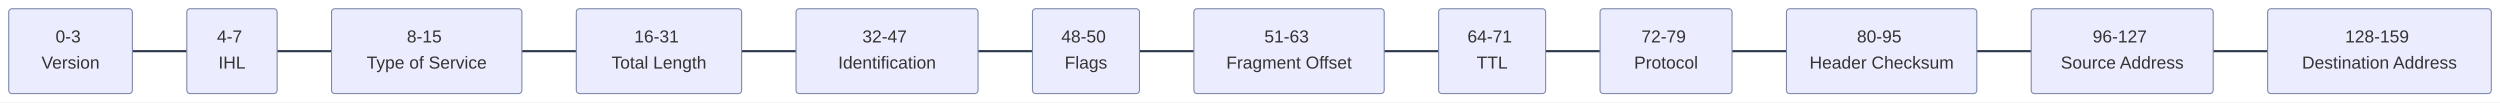
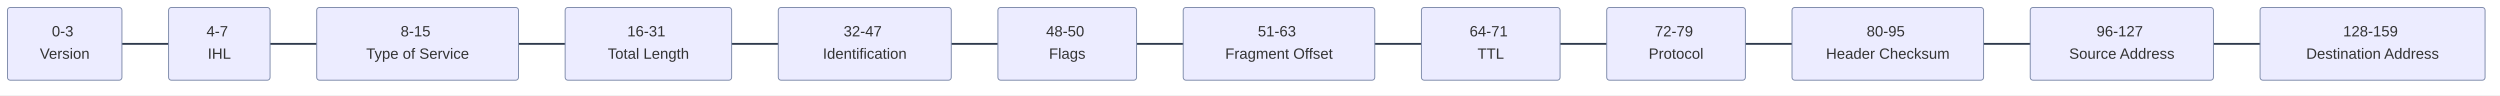
- <svg xmlns="http://www.w3.org/2000/svg" width="2296.47" height="94" viewBox="0 0 2296.47 94">
-   <rect x="0" y="0" width="2296.47" height="94" fill="#FFFFFF" />
+ <svg xmlns="http://www.w3.org/2000/svg" width="2680.039" height="102" viewBox="0 0 2680.039 102">
+   <rect x="0" y="0" width="2680.039" height="102" fill="#FFFFFF" />
  <defs>
    <marker id="arrow-0" viewBox="0 0 10 10" refX="5" refY="5" markerUnits="userSpaceOnUse" markerWidth="8" markerHeight="8" orient="auto">
      <path d="M 0 0 L 10 5 L 0 10 z" fill="#2F3B4D" stroke="#2F3B4D" stroke-width="1" stroke-dasharray="1,0" />
    </marker>
    <marker id="arrow-start-0" viewBox="0 0 10 10" refX="4.5" refY="5" markerUnits="userSpaceOnUse" markerWidth="8" markerHeight="8" orient="auto">
      <path d="M 0 5 L 10 10 L 10 0 z" fill="#2F3B4D" stroke="#2F3B4D" stroke-width="1" stroke-dasharray="1,0" />
    </marker>
  </defs>
-   <path id="edge-0" class="edgePath" data-edge-id="edge-0" d="M 121.586,47.000 L 139.086,47.000 L 154.086,47.000 L 171.586,47.000" fill="none" stroke="#2F3B4D" stroke-width="2" stroke-linecap="round" stroke-linejoin="round" />
-   <path id="edge-1" class="edgePath" data-edge-id="edge-1" d="M 254.551,47.000 L 272.051,47.000 L 287.051,47.000 L 304.551,47.000" fill="none" stroke="#2F3B4D" stroke-width="2" stroke-linecap="round" stroke-linejoin="round" />
-   <path id="edge-2" class="edgePath" data-edge-id="edge-2" d="M 479.377,47.000 L 496.877,47.000 L 511.877,47.000 L 529.377,47.000" fill="none" stroke="#2F3B4D" stroke-width="2" stroke-linecap="round" stroke-linejoin="round" />
-   <path id="edge-3" class="edgePath" data-edge-id="edge-3" d="M 681.238,47.000 L 698.738,47.000 L 713.738,47.000 L 731.238,47.000" fill="none" stroke="#2F3B4D" stroke-width="2" stroke-linecap="round" stroke-linejoin="round" />
-   <path id="edge-4" class="edgePath" data-edge-id="edge-4" d="M 898.409,47.000 L 915.909,47.000 L 930.909,47.000 L 948.409,47.000" fill="none" stroke="#2F3B4D" stroke-width="2" stroke-linecap="round" stroke-linejoin="round" />
-   <path id="edge-5" class="edgePath" data-edge-id="edge-5" d="M 1046.684,47.000 L 1064.184,47.000 L 1079.184,47.000 L 1096.684,47.000" fill="none" stroke="#2F3B4D" stroke-width="2" stroke-linecap="round" stroke-linejoin="round" />
-   <path id="edge-6" class="edgePath" data-edge-id="edge-6" d="M 1271.510,47.000 L 1289.010,47.000 L 1304.010,47.000 L 1321.510,47.000" fill="none" stroke="#2F3B4D" stroke-width="2" stroke-linecap="round" stroke-linejoin="round" />
-   <path id="edge-7" class="edgePath" data-edge-id="edge-7" d="M 1419.786,47.000 L 1437.286,47.000 L 1452.286,47.000 L 1469.786,47.000" fill="none" stroke="#2F3B4D" stroke-width="2" stroke-linecap="round" stroke-linejoin="round" />
-   <path id="edge-8" class="edgePath" data-edge-id="edge-8" d="M 1591.026,47.000 L 1608.526,47.000 L 1623.526,47.000 L 1641.026,47.000" fill="none" stroke="#2F3B4D" stroke-width="2" stroke-linecap="round" stroke-linejoin="round" />
-   <path id="edge-9" class="edgePath" data-edge-id="edge-9" d="M 1815.853,47.000 L 1833.353,47.000 L 1848.353,47.000 L 1865.853,47.000" fill="none" stroke="#2F3B4D" stroke-width="2" stroke-linecap="round" stroke-linejoin="round" />
-   <path id="edge-10" class="edgePath" data-edge-id="edge-10" d="M 2033.024,47.000 L 2050.524,47.000 L 2065.524,47.000 L 2083.024,47.000" fill="none" stroke="#2F3B4D" stroke-width="2" stroke-linecap="round" stroke-linejoin="round" />
-   <rect x="8.00" y="8.00" width="113.59" height="78.00" rx="3" ry="3" fill="#ECECFF" stroke="#7B88A8" stroke-width="1" stroke-linejoin="round" stroke-linecap="round" />
-   <text x="64.79" y="39.00" text-anchor="middle" font-family="trebuchet ms,verdana,arial,sans-serif" font-size="16" fill="#333333">
-     <tspan x="64.79" dy="0.00">0-3</tspan>
-     <tspan x="64.79" dy="24.00">Version</tspan>
+   <path id="edge-0" class="edgePath" data-edge-id="edge-0" d="M 130.720,47.000 L 148.220,47.000 L 163.220,47.000 L 180.720,47.000" fill="none" stroke="#2F3B4D" stroke-width="2" stroke-linecap="round" stroke-linejoin="round" />
+   <path id="edge-1" class="edgePath" data-edge-id="edge-1" d="M 289.524,47.000 L 307.024,47.000 L 322.024,47.000 L 339.524,47.000" fill="none" stroke="#2F3B4D" stroke-width="2" stroke-linecap="round" stroke-linejoin="round" />
+   <path id="edge-2" class="edgePath" data-edge-id="edge-2" d="M 555.848,47.000 L 573.348,47.000 L 588.348,47.000 L 605.848,47.000" fill="none" stroke="#2F3B4D" stroke-width="2" stroke-linecap="round" stroke-linejoin="round" />
+   <path id="edge-3" class="edgePath" data-edge-id="edge-3" d="M 784.329,47.000 L 801.829,47.000 L 816.829,47.000 L 834.329,47.000" fill="none" stroke="#2F3B4D" stroke-width="2" stroke-linecap="round" stroke-linejoin="round" />
+   <path id="edge-4" class="edgePath" data-edge-id="edge-4" d="M 1019.769,47.000 L 1037.269,47.000 L 1052.269,47.000 L 1069.769,47.000" fill="none" stroke="#2F3B4D" stroke-width="2" stroke-linecap="round" stroke-linejoin="round" />
+   <path id="edge-5" class="edgePath" data-edge-id="edge-5" d="M 1218.417,47.000 L 1235.917,47.000 L 1250.917,47.000 L 1268.417,47.000" fill="none" stroke="#2F3B4D" stroke-width="2" stroke-linecap="round" stroke-linejoin="round" />
+   <path id="edge-6" class="edgePath" data-edge-id="edge-6" d="M 1473.779,47.000 L 1491.279,47.000 L 1506.279,47.000 L 1523.779,47.000" fill="none" stroke="#2F3B4D" stroke-width="2" stroke-linecap="round" stroke-linejoin="round" />
+   <path id="edge-7" class="edgePath" data-edge-id="edge-7" d="M 1672.426,47.000 L 1689.926,47.000 L 1704.926,47.000 L 1722.426,47.000" fill="none" stroke="#2F3B4D" stroke-width="2" stroke-linecap="round" stroke-linejoin="round" />
+   <path id="edge-8" class="edgePath" data-edge-id="edge-8" d="M 1871.074,47.000 L 1888.574,47.000 L 1903.574,47.000 L 1921.074,47.000" fill="none" stroke="#2F3B4D" stroke-width="2" stroke-linecap="round" stroke-linejoin="round" />
+   <path id="edge-9" class="edgePath" data-edge-id="edge-9" d="M 2126.436,47.000 L 2143.936,47.000 L 2158.936,47.000 L 2176.436,47.000" fill="none" stroke="#2F3B4D" stroke-width="2" stroke-linecap="round" stroke-linejoin="round" />
+   <path id="edge-10" class="edgePath" data-edge-id="edge-10" d="M 2372.837,47.000 L 2390.337,47.000 L 2405.337,47.000 L 2422.837,47.000" fill="none" stroke="#2F3B4D" stroke-width="2" stroke-linecap="round" stroke-linejoin="round" />
+   <rect x="8.00" y="8.00" width="122.72" height="78.00" rx="3" ry="3" fill="#ECECFF" stroke="#7B88A8" stroke-width="1" stroke-linejoin="round" stroke-linecap="round" />
+   <text x="69.36" y="39.00" text-anchor="middle" font-family="trebuchet ms,verdana,arial,Noto Color Emoji,Apple Color Emoji,Segoe UI Emoji,sans-serif" font-size="16" fill="#333333">
+     <tspan x="69.36" dy="0.00">0-3</tspan>
+     <tspan x="69.36" dy="24.00">Version</tspan>
  </text>
-   <rect x="171.59" y="8.00" width="82.97" height="78.00" rx="3" ry="3" fill="#ECECFF" stroke="#7B88A8" stroke-width="1" stroke-linejoin="round" stroke-linecap="round" />
-   <text x="213.07" y="39.00" text-anchor="middle" font-family="trebuchet ms,verdana,arial,sans-serif" font-size="16" fill="#333333">
-     <tspan x="213.07" dy="0.00">4-7</tspan>
-     <tspan x="213.07" dy="24.00">IHL</tspan>
+   <rect x="180.72" y="8.00" width="108.80" height="78.00" rx="3" ry="3" fill="#ECECFF" stroke="#7B88A8" stroke-width="1" stroke-linejoin="round" stroke-linecap="round" />
+   <text x="235.12" y="39.00" text-anchor="middle" font-family="trebuchet ms,verdana,arial,Noto Color Emoji,Apple Color Emoji,Segoe UI Emoji,sans-serif" font-size="16" fill="#333333">
+     <tspan x="235.12" dy="0.00">4-7</tspan>
+     <tspan x="235.12" dy="24.00">IHL</tspan>
  </text>
-   <rect x="1865.85" y="8.00" width="167.17" height="78.00" rx="3" ry="3" fill="#ECECFF" stroke="#7B88A8" stroke-width="1" stroke-linejoin="round" stroke-linecap="round" />
-   <text x="1949.44" y="39.00" text-anchor="middle" font-family="trebuchet ms,verdana,arial,sans-serif" font-size="16" fill="#333333">
-     <tspan x="1949.44" dy="0.00">96-127</tspan>
-     <tspan x="1949.44" dy="24.00">Source Address</tspan>
+   <rect x="2176.44" y="8.00" width="196.40" height="78.00" rx="3" ry="3" fill="#ECECFF" stroke="#7B88A8" stroke-width="1" stroke-linejoin="round" stroke-linecap="round" />
+   <text x="2274.64" y="39.00" text-anchor="middle" font-family="trebuchet ms,verdana,arial,Noto Color Emoji,Apple Color Emoji,Segoe UI Emoji,sans-serif" font-size="16" fill="#333333">
+     <tspan x="2274.64" dy="0.00">96-127</tspan>
+     <tspan x="2274.64" dy="24.00">Source Address</tspan>
  </text>
-   <rect x="2083.02" y="8.00" width="205.45" height="78.00" rx="3" ry="3" fill="#ECECFF" stroke="#7B88A8" stroke-width="1" stroke-linejoin="round" stroke-linecap="round" />
-   <text x="2185.75" y="39.00" text-anchor="middle" font-family="trebuchet ms,verdana,arial,sans-serif" font-size="16" fill="#333333">
-     <tspan x="2185.75" dy="0.00">128-159</tspan>
-     <tspan x="2185.75" dy="24.00">Destination Address</tspan>
+   <rect x="2422.84" y="8.00" width="241.20" height="78.00" rx="3" ry="3" fill="#ECECFF" stroke="#7B88A8" stroke-width="1" stroke-linejoin="round" stroke-linecap="round" />
+   <text x="2543.44" y="39.00" text-anchor="middle" font-family="trebuchet ms,verdana,arial,Noto Color Emoji,Apple Color Emoji,Segoe UI Emoji,sans-serif" font-size="16" fill="#333333">
+     <tspan x="2543.44" dy="0.00">128-159</tspan>
+     <tspan x="2543.44" dy="24.00">Destination Address</tspan>
  </text>
-   <rect x="304.55" y="8.00" width="174.83" height="78.00" rx="3" ry="3" fill="#ECECFF" stroke="#7B88A8" stroke-width="1" stroke-linejoin="round" stroke-linecap="round" />
-   <text x="391.96" y="39.00" text-anchor="middle" font-family="trebuchet ms,verdana,arial,sans-serif" font-size="16" fill="#333333">
-     <tspan x="391.96" dy="0.00">8-15</tspan>
-     <tspan x="391.96" dy="24.00">Type of Service</tspan>
+   <rect x="339.52" y="8.00" width="216.32" height="78.00" rx="3" ry="3" fill="#ECECFF" stroke="#7B88A8" stroke-width="1" stroke-linejoin="round" stroke-linecap="round" />
+   <text x="447.69" y="39.00" text-anchor="middle" font-family="trebuchet ms,verdana,arial,Noto Color Emoji,Apple Color Emoji,Segoe UI Emoji,sans-serif" font-size="16" fill="#333333">
+     <tspan x="447.69" dy="0.00">8-15</tspan>
+     <tspan x="447.69" dy="24.00">Type of Service</tspan>
  </text>
-   <rect x="529.38" y="8.00" width="151.86" height="78.00" rx="3" ry="3" fill="#ECECFF" stroke="#7B88A8" stroke-width="1" stroke-linejoin="round" stroke-linecap="round" />
-   <text x="605.31" y="39.00" text-anchor="middle" font-family="trebuchet ms,verdana,arial,sans-serif" font-size="16" fill="#333333">
-     <tspan x="605.31" dy="0.00">16-31</tspan>
-     <tspan x="605.31" dy="24.00">Total Length</tspan>
+   <rect x="605.85" y="8.00" width="178.48" height="78.00" rx="3" ry="3" fill="#ECECFF" stroke="#7B88A8" stroke-width="1" stroke-linejoin="round" stroke-linecap="round" />
+   <text x="695.09" y="39.00" text-anchor="middle" font-family="trebuchet ms,verdana,arial,Noto Color Emoji,Apple Color Emoji,Segoe UI Emoji,sans-serif" font-size="16" fill="#333333">
+     <tspan x="695.09" dy="0.00">16-31</tspan>
+     <tspan x="695.09" dy="24.00">Total Length</tspan>
  </text>
-   <rect x="731.24" y="8.00" width="167.17" height="78.00" rx="3" ry="3" fill="#ECECFF" stroke="#7B88A8" stroke-width="1" stroke-linejoin="round" stroke-linecap="round" />
-   <text x="814.82" y="39.00" text-anchor="middle" font-family="trebuchet ms,verdana,arial,sans-serif" font-size="16" fill="#333333">
-     <tspan x="814.82" dy="0.00">32-47</tspan>
-     <tspan x="814.82" dy="24.00">Identification</tspan>
+   <rect x="834.33" y="8.00" width="185.44" height="78.00" rx="3" ry="3" fill="#ECECFF" stroke="#7B88A8" stroke-width="1" stroke-linejoin="round" stroke-linecap="round" />
+   <text x="927.05" y="39.00" text-anchor="middle" font-family="trebuchet ms,verdana,arial,Noto Color Emoji,Apple Color Emoji,Segoe UI Emoji,sans-serif" font-size="16" fill="#333333">
+     <tspan x="927.05" dy="0.00">32-47</tspan>
+     <tspan x="927.05" dy="24.00">Identification</tspan>
  </text>
-   <rect x="948.41" y="8.00" width="98.28" height="78.00" rx="3" ry="3" fill="#ECECFF" stroke="#7B88A8" stroke-width="1" stroke-linejoin="round" stroke-linecap="round" />
-   <text x="997.55" y="39.00" text-anchor="middle" font-family="trebuchet ms,verdana,arial,sans-serif" font-size="16" fill="#333333">
-     <tspan x="997.55" dy="0.00">48-50</tspan>
-     <tspan x="997.55" dy="24.00">Flags</tspan>
+   <rect x="1069.77" y="8.00" width="148.65" height="78.00" rx="3" ry="3" fill="#ECECFF" stroke="#7B88A8" stroke-width="1" stroke-linejoin="round" stroke-linecap="round" />
+   <text x="1144.09" y="39.00" text-anchor="middle" font-family="trebuchet ms,verdana,arial,Noto Color Emoji,Apple Color Emoji,Segoe UI Emoji,sans-serif" font-size="16" fill="#333333">
+     <tspan x="1144.09" dy="0.00">48-50</tspan>
+     <tspan x="1144.09" dy="24.00">Flags</tspan>
  </text>
-   <rect x="1096.68" y="8.00" width="174.83" height="78.00" rx="3" ry="3" fill="#ECECFF" stroke="#7B88A8" stroke-width="1" stroke-linejoin="round" stroke-linecap="round" />
-   <text x="1184.10" y="39.00" text-anchor="middle" font-family="trebuchet ms,verdana,arial,sans-serif" font-size="16" fill="#333333">
-     <tspan x="1184.10" dy="0.00">51-63</tspan>
-     <tspan x="1184.10" dy="24.00">Fragment Offset</tspan>
+   <rect x="1268.42" y="8.00" width="205.36" height="78.00" rx="3" ry="3" fill="#ECECFF" stroke="#7B88A8" stroke-width="1" stroke-linejoin="round" stroke-linecap="round" />
+   <text x="1371.10" y="39.00" text-anchor="middle" font-family="trebuchet ms,verdana,arial,Noto Color Emoji,Apple Color Emoji,Segoe UI Emoji,sans-serif" font-size="16" fill="#333333">
+     <tspan x="1371.10" dy="0.00">51-63</tspan>
+     <tspan x="1371.10" dy="24.00">Fragment Offset</tspan>
  </text>
-   <rect x="1321.51" y="8.00" width="98.28" height="78.00" rx="3" ry="3" fill="#ECECFF" stroke="#7B88A8" stroke-width="1" stroke-linejoin="round" stroke-linecap="round" />
-   <text x="1370.65" y="39.00" text-anchor="middle" font-family="trebuchet ms,verdana,arial,sans-serif" font-size="16" fill="#333333">
-     <tspan x="1370.65" dy="0.00">64-71</tspan>
-     <tspan x="1370.65" dy="24.00">TTL</tspan>
+   <rect x="1523.78" y="8.00" width="148.65" height="78.00" rx="3" ry="3" fill="#ECECFF" stroke="#7B88A8" stroke-width="1" stroke-linejoin="round" stroke-linecap="round" />
+   <text x="1598.10" y="39.00" text-anchor="middle" font-family="trebuchet ms,verdana,arial,Noto Color Emoji,Apple Color Emoji,Segoe UI Emoji,sans-serif" font-size="16" fill="#333333">
+     <tspan x="1598.10" dy="0.00">64-71</tspan>
+     <tspan x="1598.10" dy="24.00">TTL</tspan>
  </text>
-   <rect x="1469.79" y="8.00" width="121.24" height="78.00" rx="3" ry="3" fill="#ECECFF" stroke="#7B88A8" stroke-width="1" stroke-linejoin="round" stroke-linecap="round" />
-   <text x="1530.41" y="39.00" text-anchor="middle" font-family="trebuchet ms,verdana,arial,sans-serif" font-size="16" fill="#333333">
-     <tspan x="1530.41" dy="0.00">72-79</tspan>
-     <tspan x="1530.41" dy="24.00">Protocol</tspan>
+   <rect x="1722.43" y="8.00" width="148.65" height="78.00" rx="3" ry="3" fill="#ECECFF" stroke="#7B88A8" stroke-width="1" stroke-linejoin="round" stroke-linecap="round" />
+   <text x="1796.75" y="39.00" text-anchor="middle" font-family="trebuchet ms,verdana,arial,Noto Color Emoji,Apple Color Emoji,Segoe UI Emoji,sans-serif" font-size="16" fill="#333333">
+     <tspan x="1796.75" dy="0.00">72-79</tspan>
+     <tspan x="1796.75" dy="24.00">Protocol</tspan>
  </text>
-   <rect x="1641.03" y="8.00" width="174.83" height="78.00" rx="3" ry="3" fill="#ECECFF" stroke="#7B88A8" stroke-width="1" stroke-linejoin="round" stroke-linecap="round" />
-   <text x="1728.44" y="39.00" text-anchor="middle" font-family="trebuchet ms,verdana,arial,sans-serif" font-size="16" fill="#333333">
-     <tspan x="1728.44" dy="0.00">80-95</tspan>
-     <tspan x="1728.44" dy="24.00">Header Checksum</tspan>
+   <rect x="1921.07" y="8.00" width="205.36" height="78.00" rx="3" ry="3" fill="#ECECFF" stroke="#7B88A8" stroke-width="1" stroke-linejoin="round" stroke-linecap="round" />
+   <text x="2023.75" y="39.00" text-anchor="middle" font-family="trebuchet ms,verdana,arial,Noto Color Emoji,Apple Color Emoji,Segoe UI Emoji,sans-serif" font-size="16" fill="#333333">
+     <tspan x="2023.75" dy="0.00">80-95</tspan>
+     <tspan x="2023.75" dy="24.00">Header Checksum</tspan>
  </text>
</svg>
